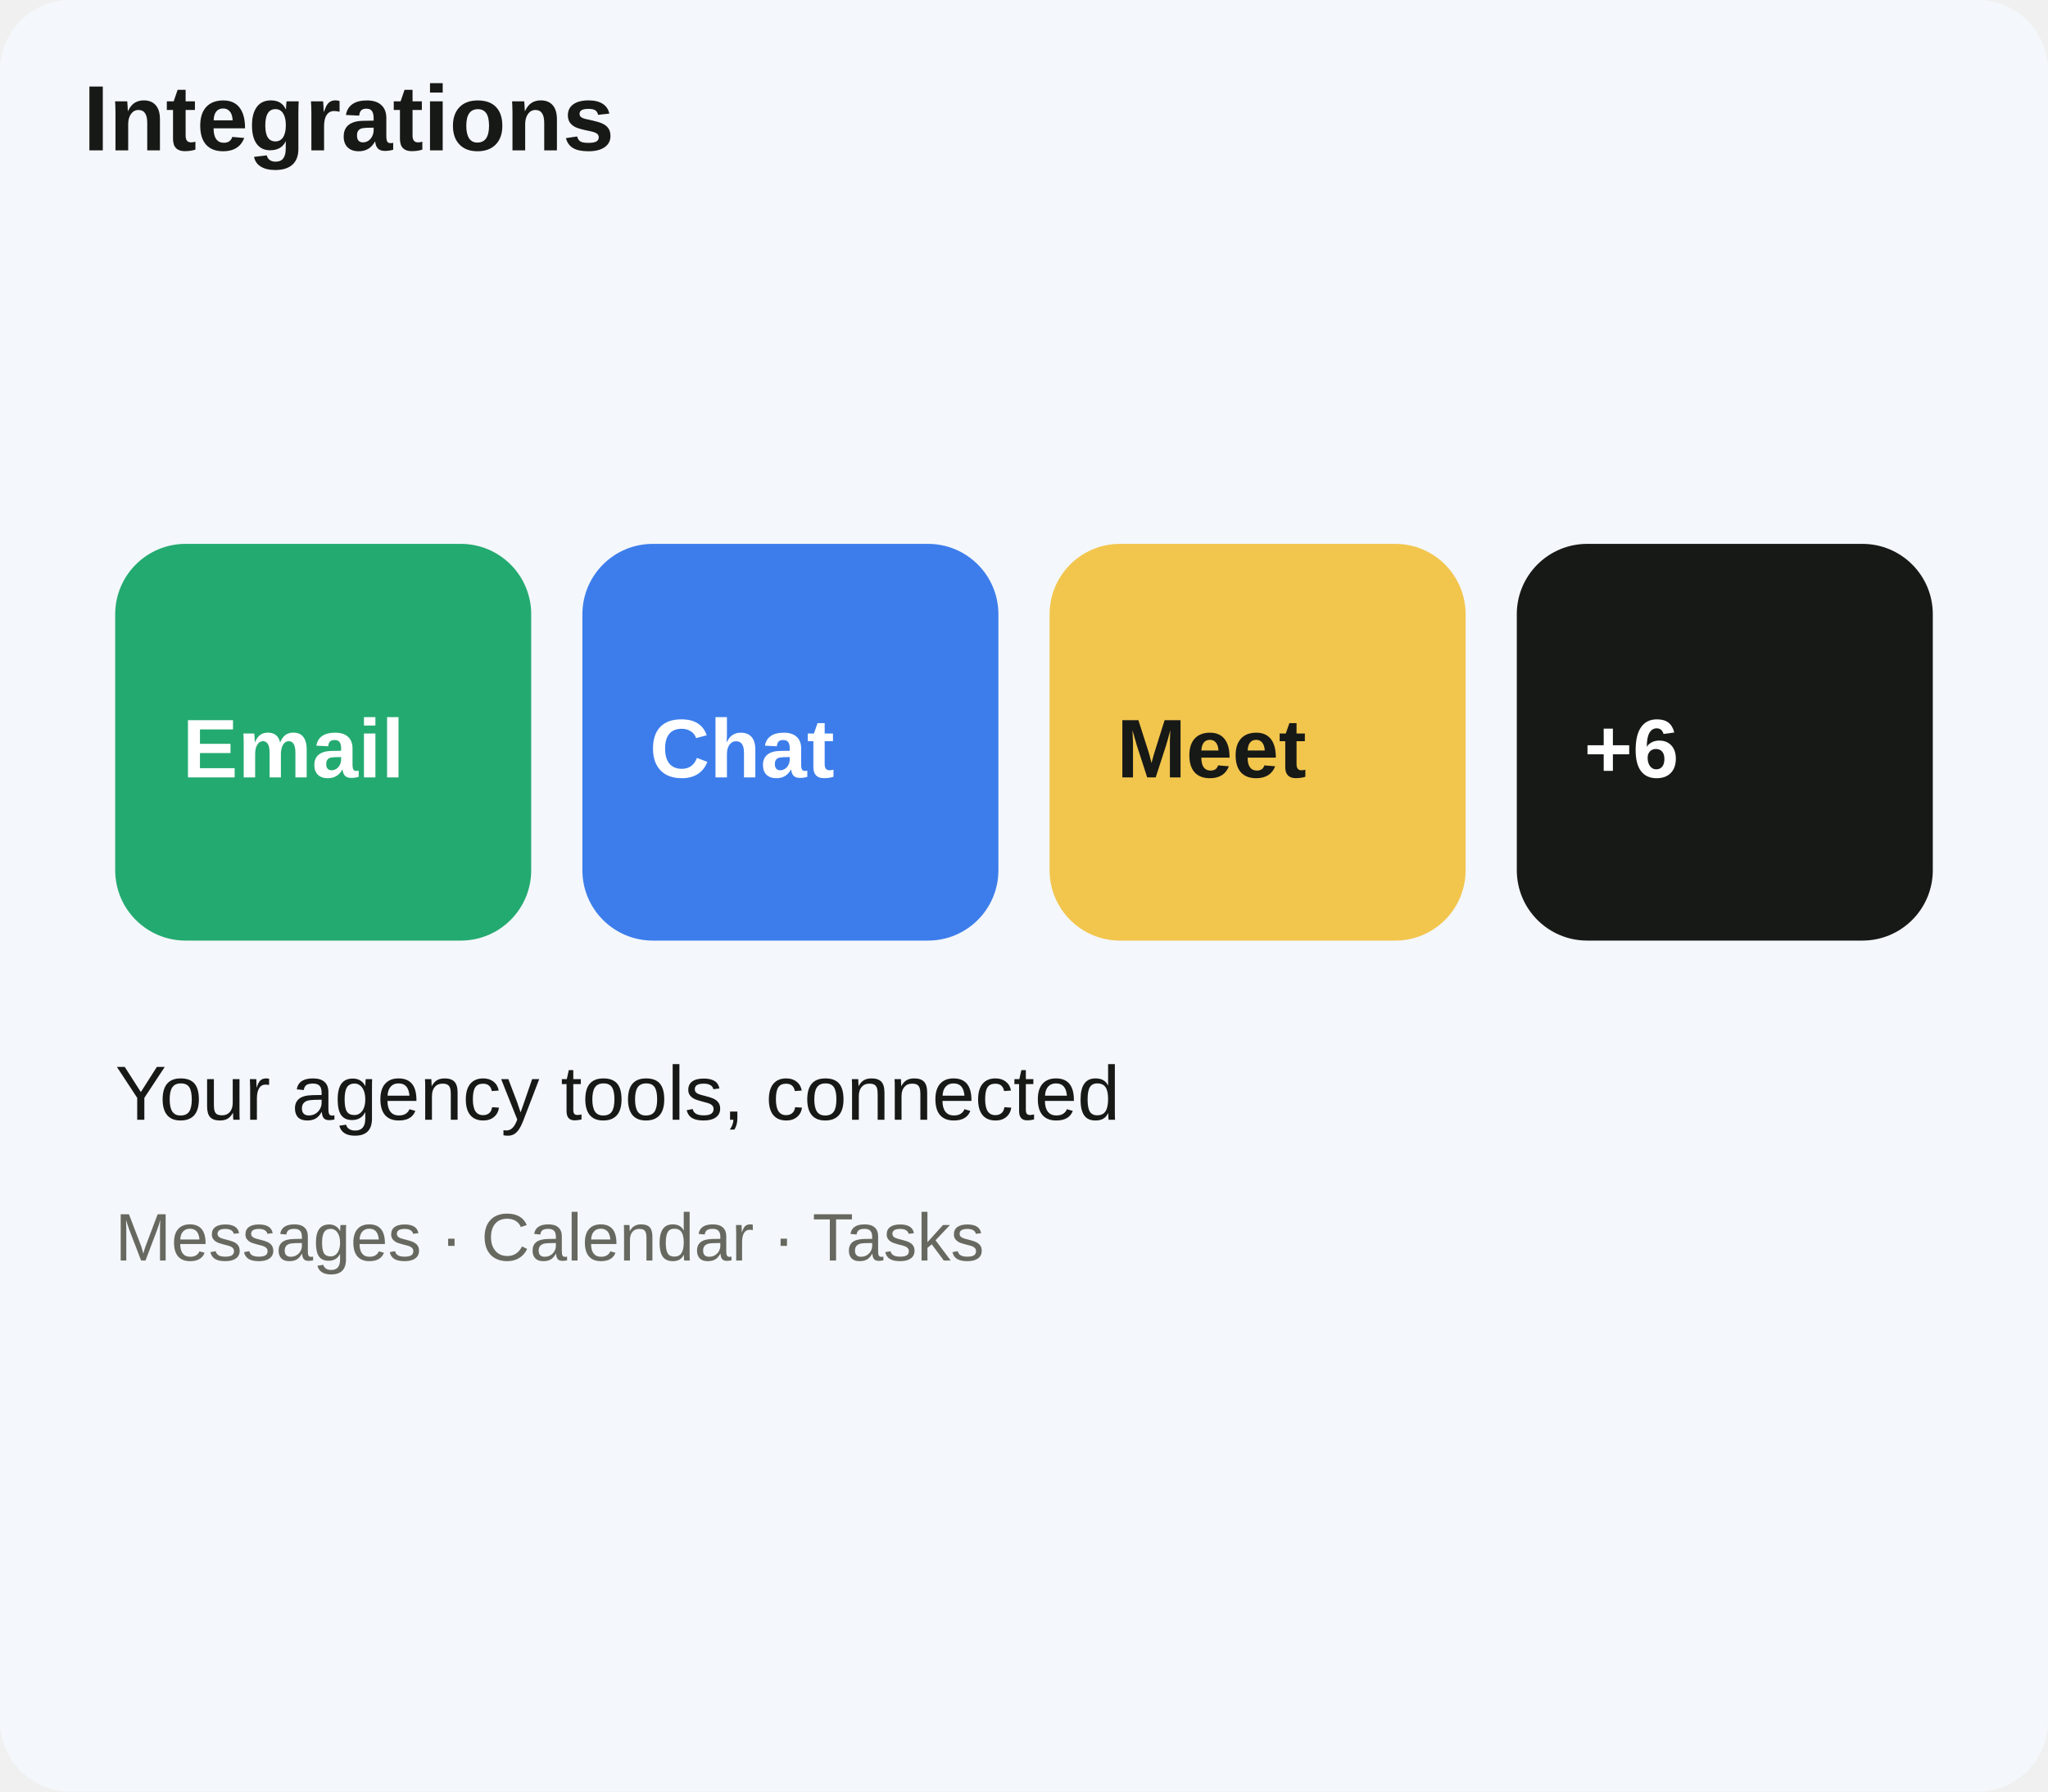
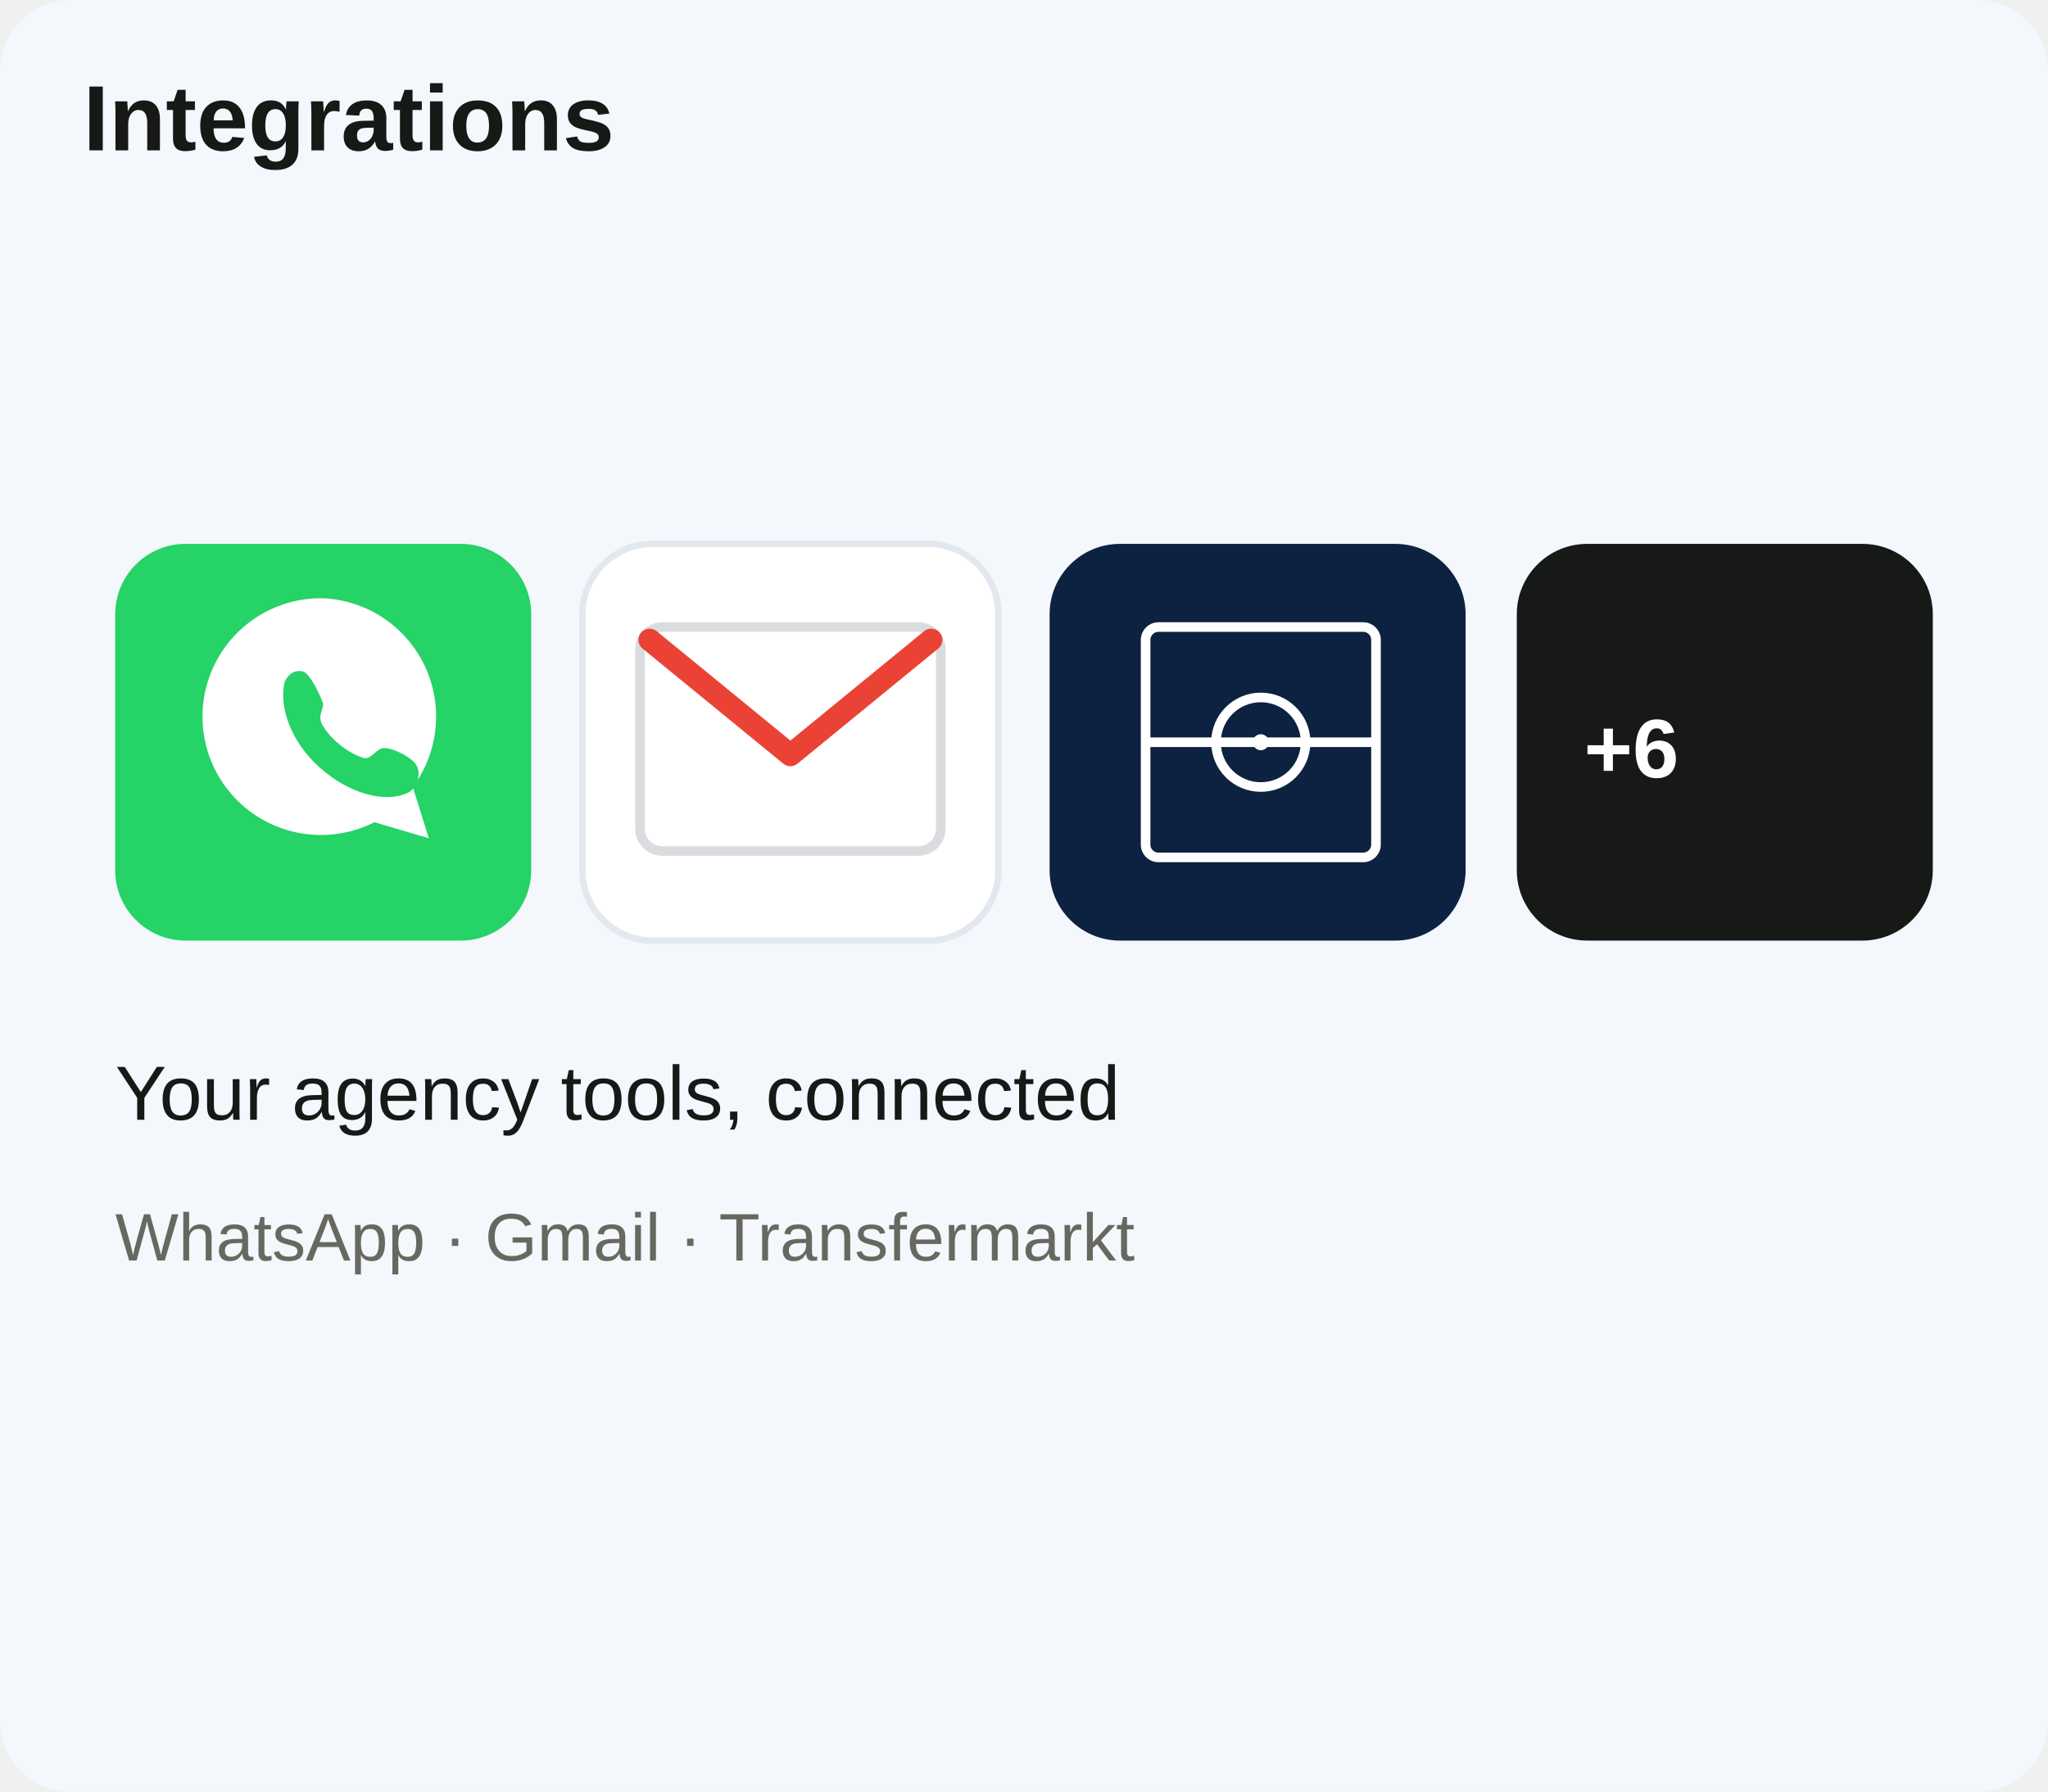
<svg xmlns="http://www.w3.org/2000/svg" width="640" height="560" viewBox="0 0 640 560">
  <rect x="0" y="0" width="640" height="560" rx="22" fill="#f4f7fb" />
  <text x="26" y="47" fill="#171917" font-family="Arial,sans-serif" font-size="29" font-weight="600">Integrations</text>
-   <rect x="36" y="170" width="130" height="124" rx="22" fill="#23aa70" />
-   <text x="57" y="243" fill="white" font-family="Arial,sans-serif" font-size="26" font-weight="600">Email</text>
-   <rect x="182" y="170" width="130" height="124" rx="22" fill="#3c7deb" />
-   <text x="203" y="243" fill="white" font-family="Arial,sans-serif" font-size="26" font-weight="600">Chat</text>
-   <rect x="328" y="170" width="130" height="124" rx="22" fill="#f2c54d" />
-   <text x="349" y="243" fill="#171917" font-family="Arial,sans-serif" font-size="26" font-weight="600">Meet</text>
+   <rect x="36" y="170" width="130" height="124" rx="22" fill="#25d366" />
+   <path d="M101 187a37 37 0 1 0 16 70l17 5-5-16a37 37 0 0 0-28-59z" fill="#fff" />
+   <path d="M89 213c-2 8 2 19 11 27 9 8 20 11 27 8 3-1 5-6 3-9-1-2-8-6-11-5-2 1-3 3-5 3-4-1-10-5-13-10-2-3 0-5 0-7-1-3-4-9-6-10-3-1-5 1-6 3z" fill="#25d366" />
+   <rect x="182" y="170" width="130" height="124" rx="22" fill="#ffffff" stroke="#e3e8ef" stroke-width="2" />
+   <rect x="200" y="196" width="94" height="70" rx="7" fill="#ffffff" stroke="#dadce0" stroke-width="3" />
+   <path d="M203 200l44 36 44-36" fill="none" stroke="#ea4335" stroke-width="7" stroke-linecap="round" stroke-linejoin="round" />
+   <rect x="328" y="170" width="130" height="124" rx="22" fill="#0d2140" />
+   <rect x="358" y="196" width="72" height="72" rx="4" fill="none" stroke="#ffffff" stroke-width="3" />
+   <line x1="358" y1="232" x2="430" y2="232" stroke="#ffffff" stroke-width="3" />
+   <circle cx="394" cy="232" r="14" fill="none" stroke="#ffffff" stroke-width="3" />
+   <circle cx="394" cy="232" r="2.5" fill="#ffffff" />
  <rect x="474" y="170" width="130" height="124" rx="22" fill="#171917" />
  <text x="495" y="243" fill="white" font-family="Arial,sans-serif" font-size="26" font-weight="600">+6</text>
  <text x="36" y="350" fill="#171917" font-family="Arial,sans-serif" font-size="24" font-weight="400">Your agency tools, connected</text>
-   <text x="36" y="394" fill="#676960" font-family="Arial,sans-serif" font-size="21" font-weight="400">Messages · Calendar · Tasks</text>
+   <text x="36" y="394" fill="#676960" font-family="Arial,sans-serif" font-size="21" font-weight="400">WhatsApp · Gmail · Transfermarkt</text>
</svg>
